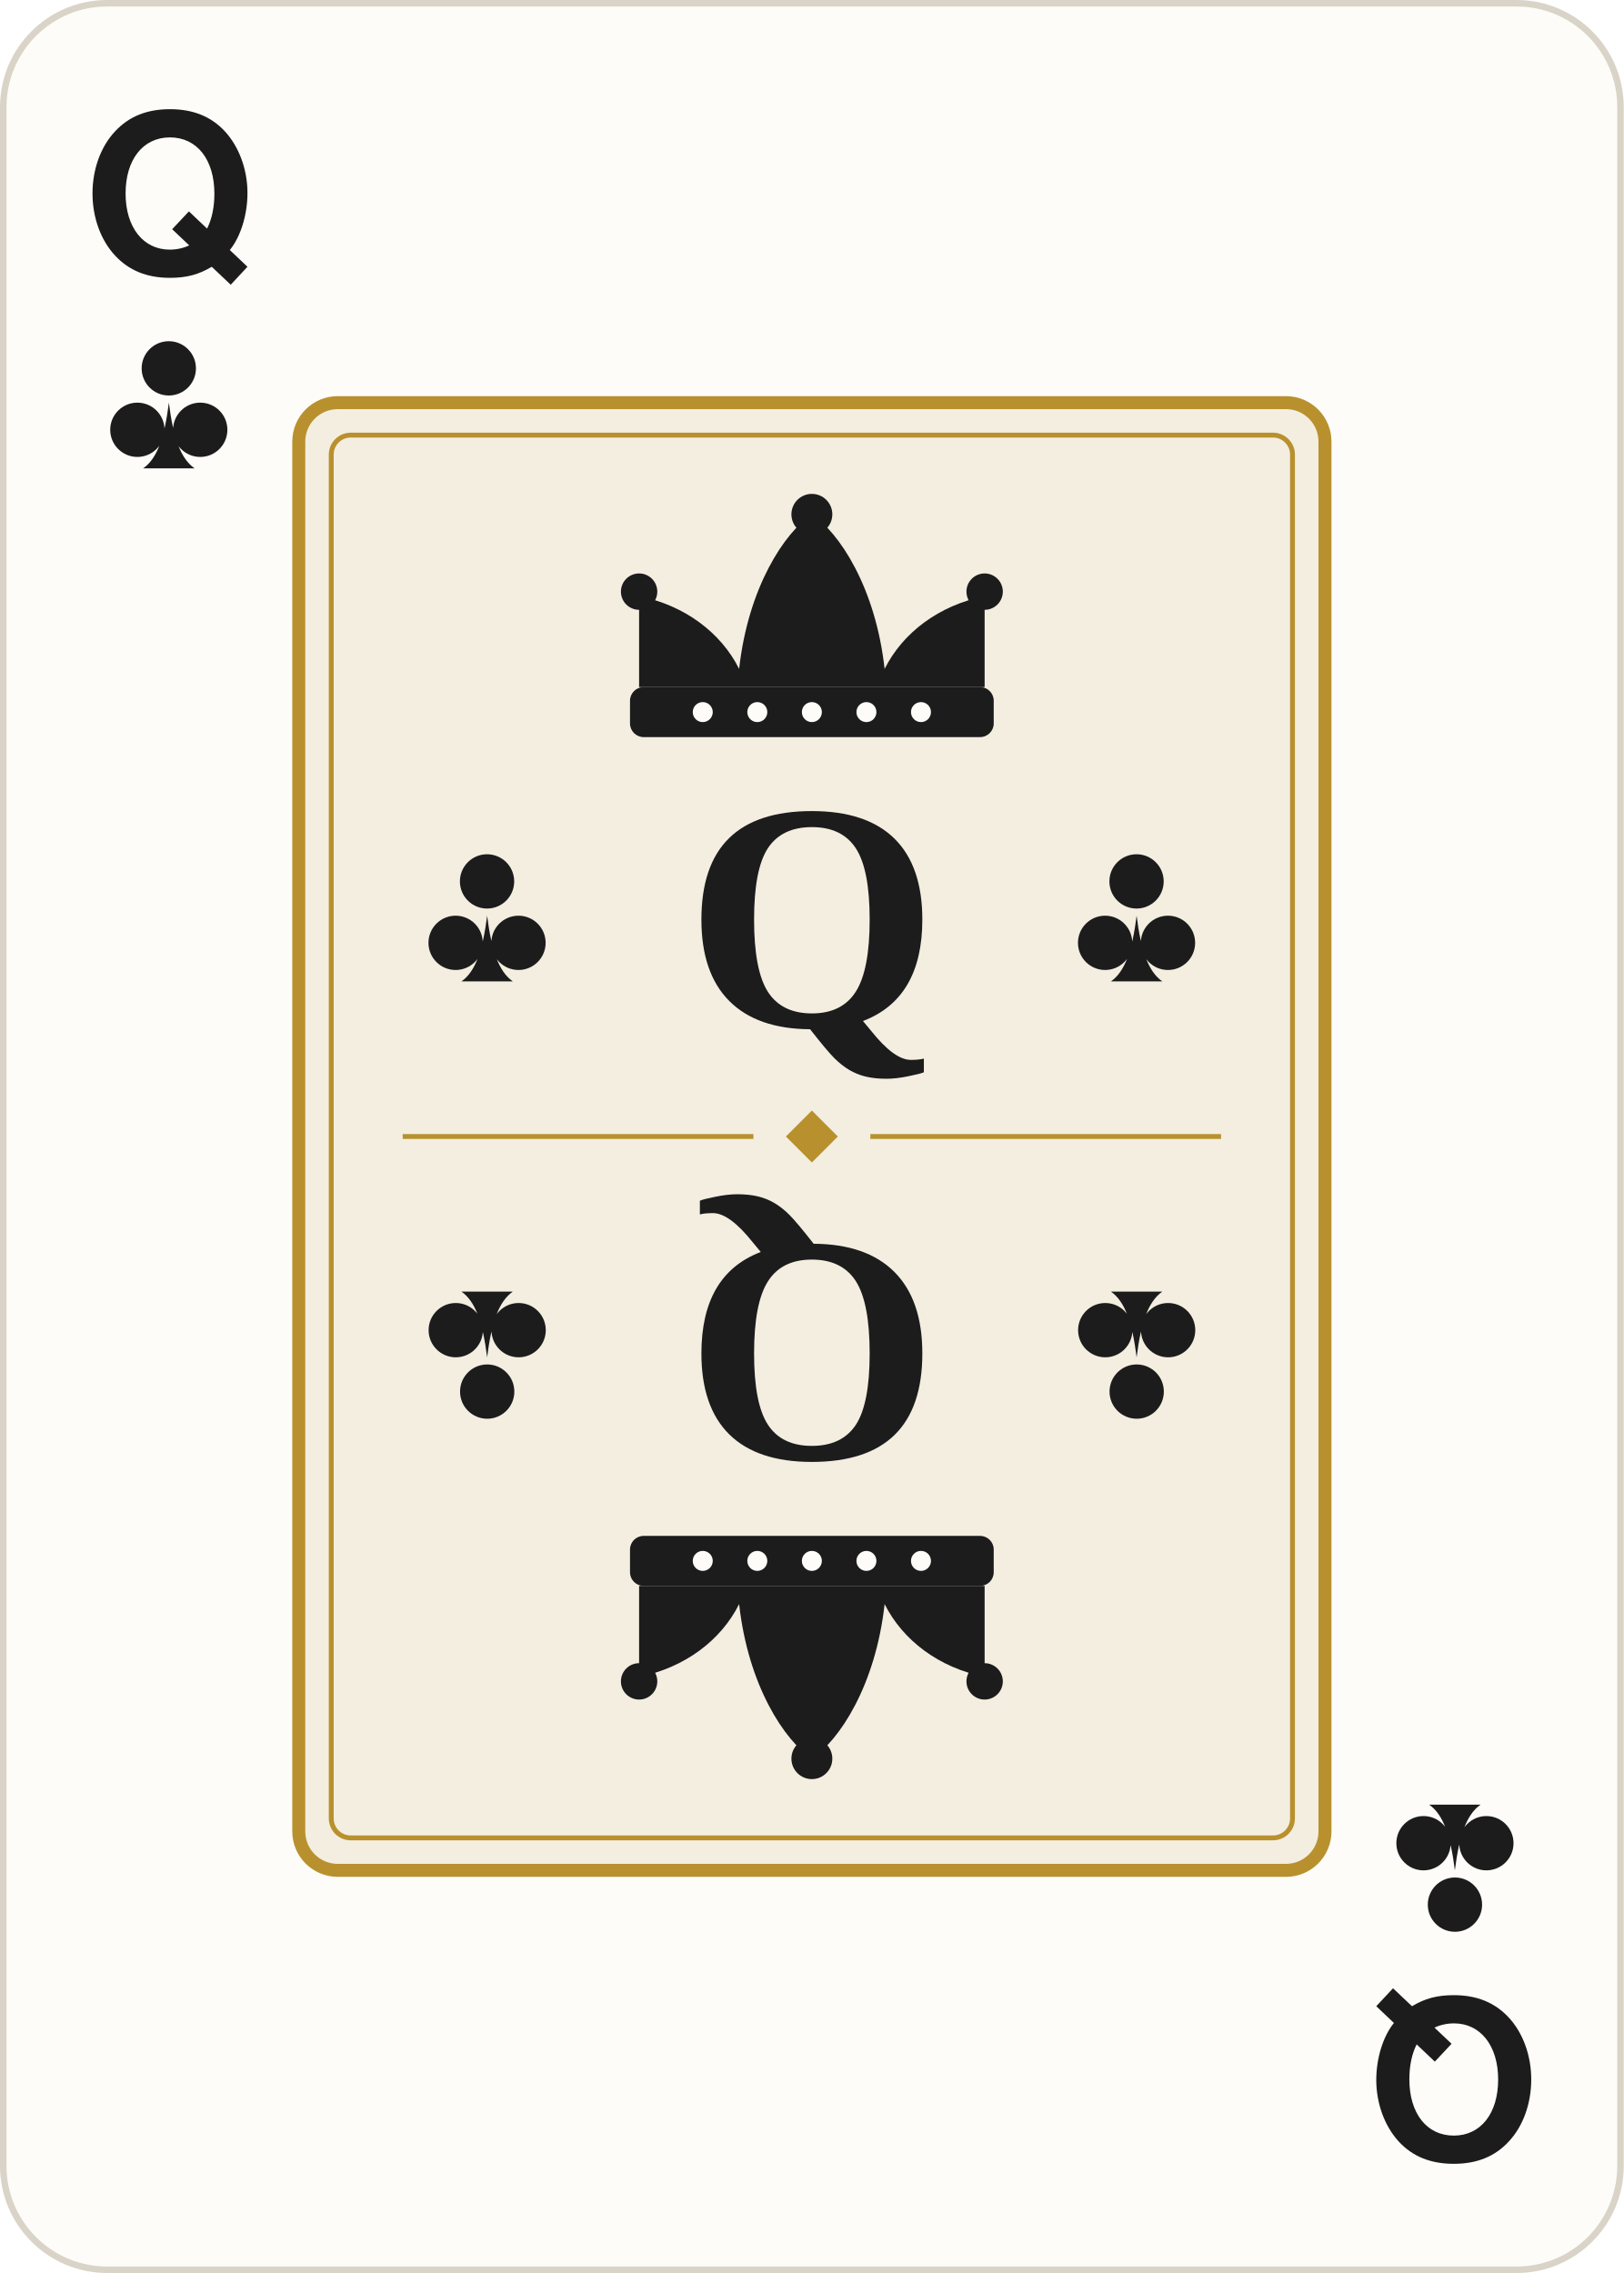
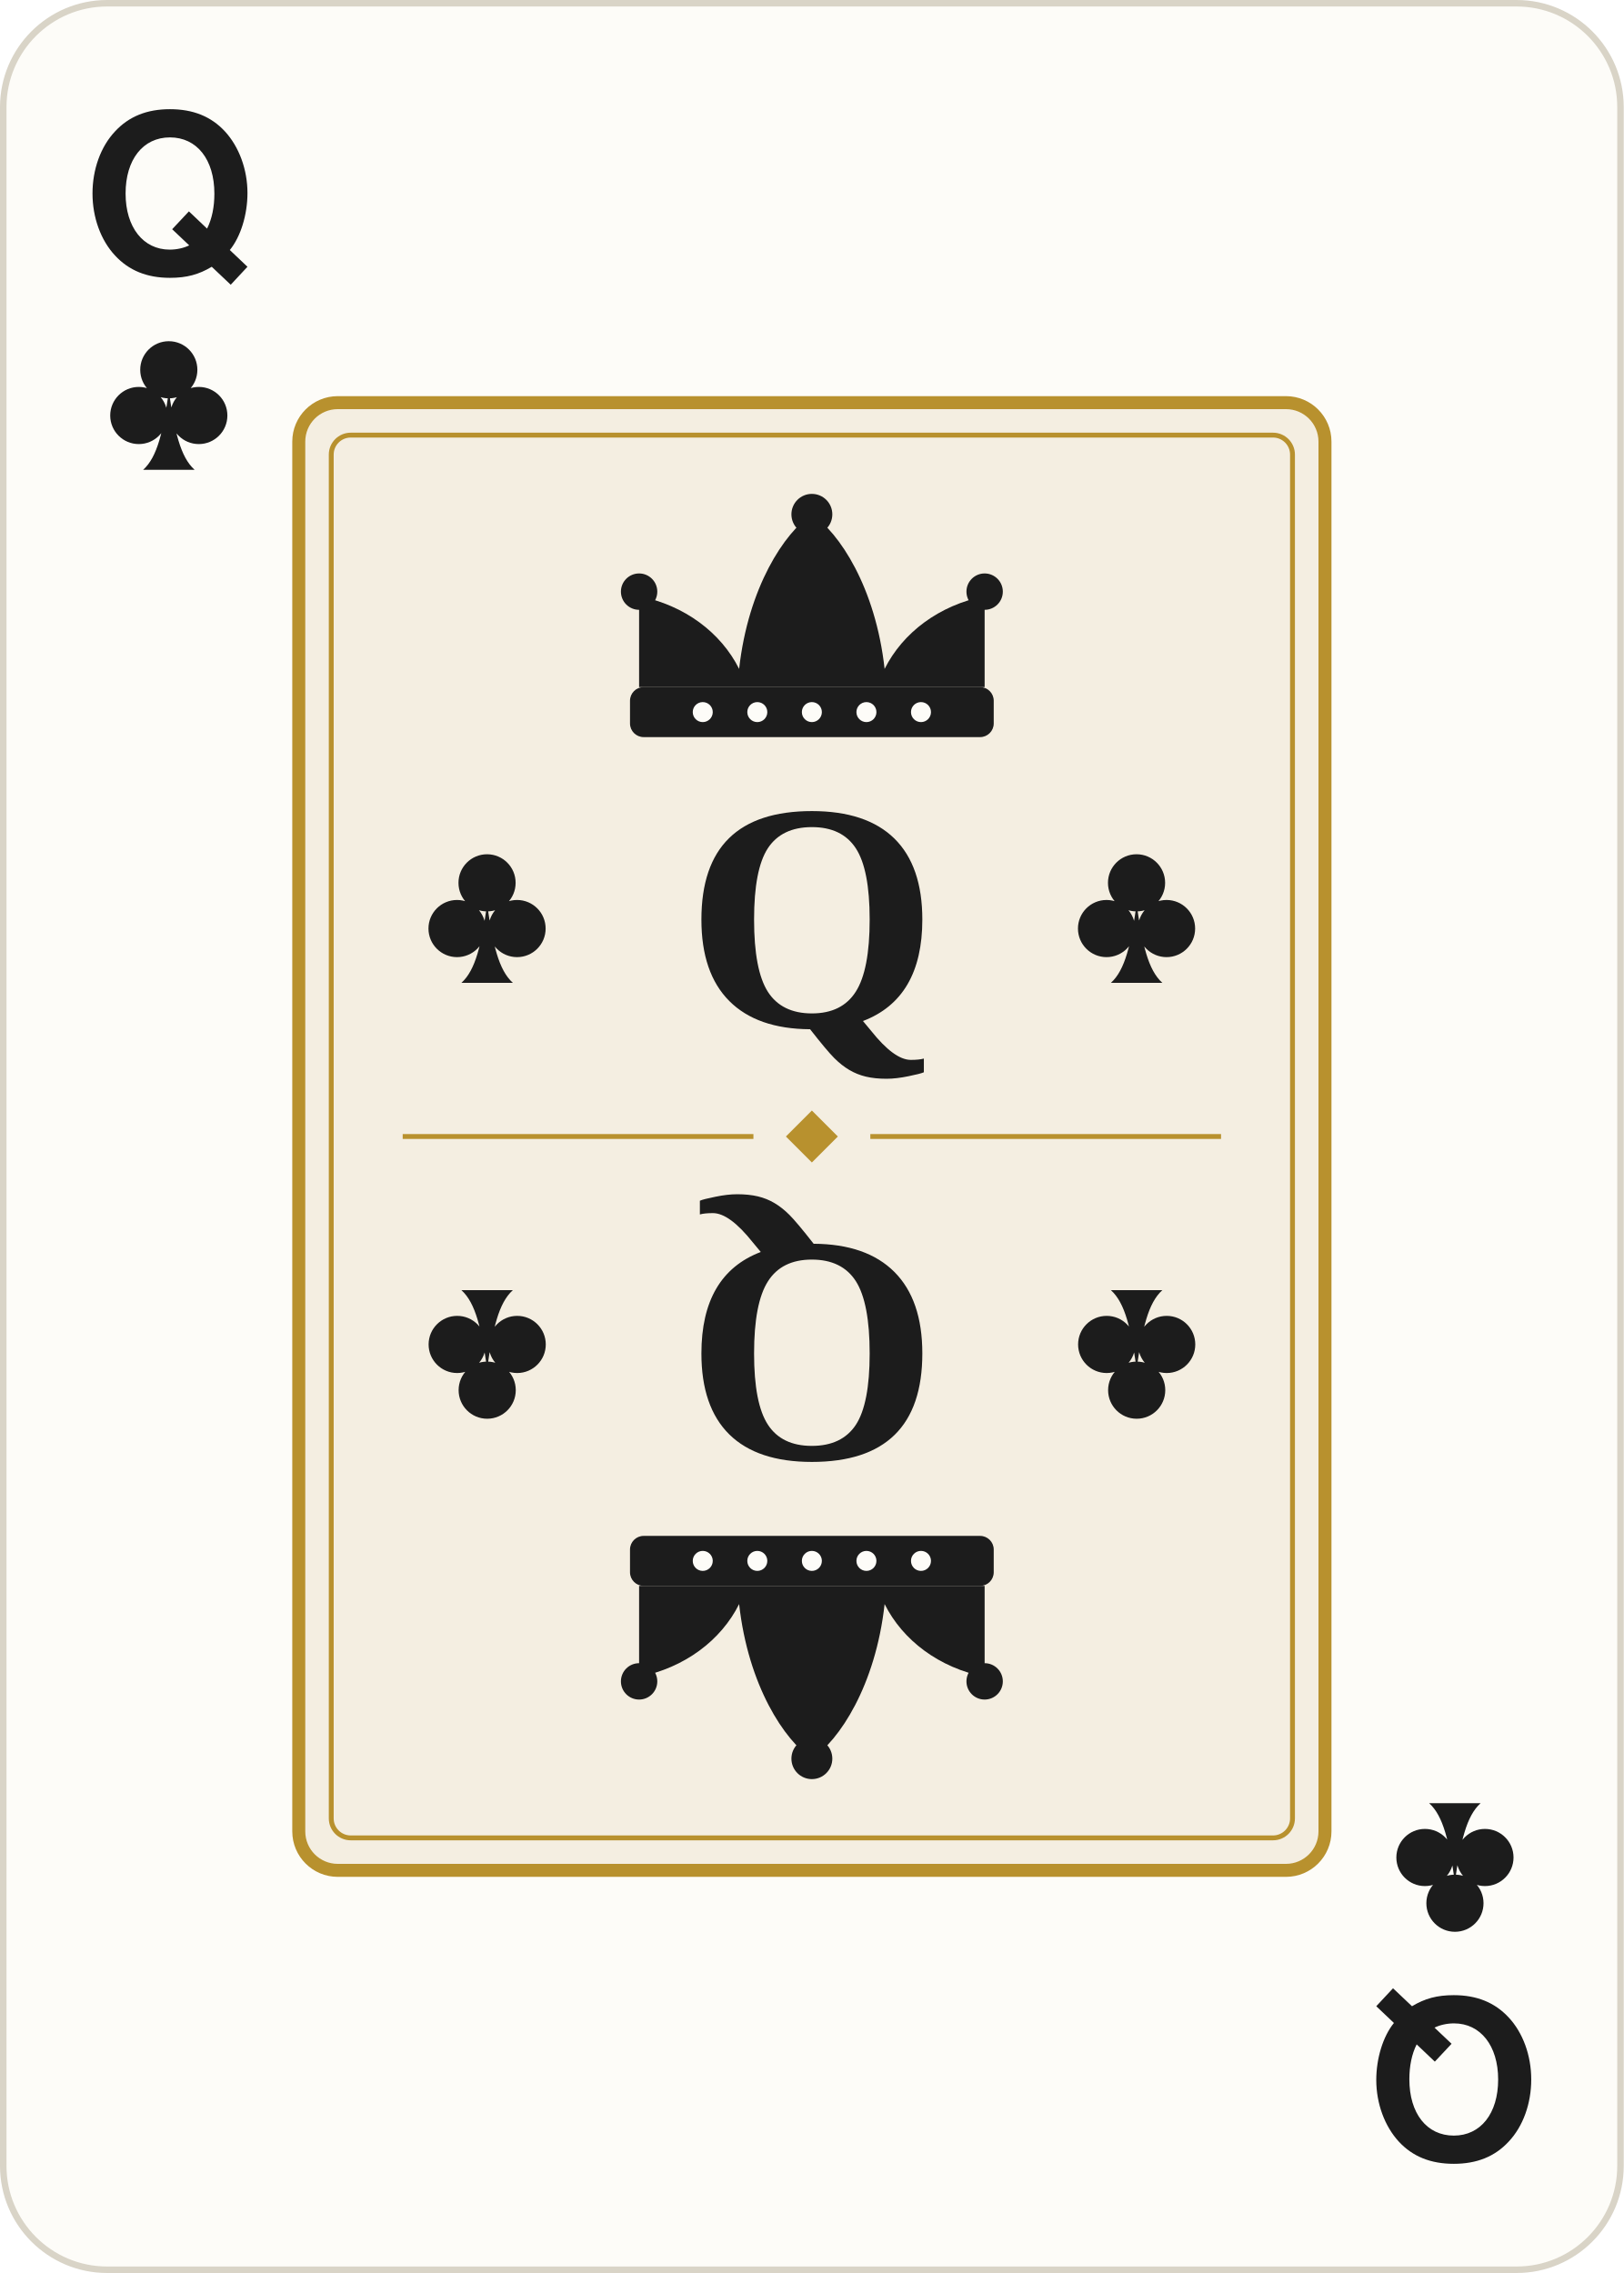
<svg xmlns="http://www.w3.org/2000/svg" viewBox="0 0 250 350" width="250" height="350">
  <rect x="0.5" y="0.5" width="249" height="349" rx="16" fill="#fdfcf8" stroke="#d9d4c7" stroke-width="1" />
  <text x="26" y="42" font-size="34" font-weight="700" text-anchor="middle" fill="#1c1c1c" font-family="Helvetica Neue, Helvetica, Arial, sans-serif">Q</text>
-   <path d="M50,7 A19,19 0 1 1 49.9,7 Z M28,50 A19,19 0 1 1 27.9,50 Z M72,50 A19,19 0 1 1 71.9,50 Z M50,50 C53,74 58,89 68,96 L32,96 C42,89 47,74 50,50 Z" fill="#1c1c1c" transform="translate(26.0,62.0) scale(0.22) translate(-50,-50)" />
+   <path d="M50,7 A20,20 0 1 1 49.9,7 Z M29,39 A20,20 0 1 1 28.9,39 Z M71,39 A20,20 0 1 1 70.9,39 Z M50,42 C54,70 58,88 68,97 L32,97 C42,88 46,70 50,42 Z" fill="#1c1c1c" transform="translate(26.0,62.0) scale(0.22) translate(-50,-50)" />
  <g transform="rotate(180 125.0 175.0)">
    <text x="26" y="42" font-size="34" font-weight="700" text-anchor="middle" fill="#1c1c1c" font-family="Helvetica Neue, Helvetica, Arial, sans-serif">Q</text>
-     <path d="M50,7 A19,19 0 1 1 49.9,7 Z M28,50 A19,19 0 1 1 27.9,50 Z M72,50 A19,19 0 1 1 71.9,50 Z M50,50 C53,74 58,89 68,96 L32,96 C42,89 47,74 50,50 Z" fill="#1c1c1c" transform="translate(26.0,62.0) scale(0.22) translate(-50,-50)" />
+     <path d="M50,7 A20,20 0 1 1 49.9,7 Z M29,39 A20,20 0 1 1 28.9,39 Z M71,39 A20,20 0 1 1 70.9,39 Z M50,42 C54,70 58,88 68,97 L32,97 C42,88 46,70 50,42 Z" fill="#1c1c1c" transform="translate(26.0,62.0) scale(0.22) translate(-50,-50)" />
  </g>
  <rect x="46" y="62" width="158" height="226" rx="6" fill="#f4eee1" stroke="#b8912e" stroke-width="2" />
  <rect x="51" y="67" width="148" height="216" rx="3" fill="none" stroke="#b8912e" stroke-width="0.75" />
  <g transform="translate(90.0,75) scale(0.7)">
    <g fill="#1c1c1c">
      <path d="M12,44 L12,24 C22,26 30,32 34,40 C36,22 44,10 50,6 C56,10 64,22 66,40 C70,32 78,26 88,24 L88,44 Z" />
      <rect x="10" y="44" width="80" height="11" rx="3" />
      <circle cx="12" cy="23" r="4" />
      <circle cx="50" cy="6" r="4.5" />
      <circle cx="88" cy="23" r="4" />
    </g>
    <circle cx="26" cy="49.5" r="2.2" fill="#fdfcf8" />
    <circle cx="38" cy="49.5" r="2.2" fill="#fdfcf8" />
    <circle cx="50" cy="49.5" r="2.2" fill="#fdfcf8" />
    <circle cx="62" cy="49.5" r="2.2" fill="#fdfcf8" />
    <circle cx="74" cy="49.5" r="2.2" fill="#fdfcf8" />
  </g>
  <text x="125.0" y="158" font-size="50" font-weight="700" text-anchor="middle" fill="#1c1c1c" font-family="Georgia, Times New Roman, serif">Q</text>
-   <path d="M50,7 A19,19 0 1 1 49.9,7 Z M28,50 A19,19 0 1 1 27.9,50 Z M72,50 A19,19 0 1 1 71.9,50 Z M50,50 C53,74 58,89 68,96 L32,96 C42,89 47,74 50,50 Z" fill="#1c1c1c" transform="translate(75.0,141.0) scale(0.22) translate(-50,-50)" />
-   <path d="M50,7 A19,19 0 1 1 49.9,7 Z M28,50 A19,19 0 1 1 27.9,50 Z M72,50 A19,19 0 1 1 71.9,50 Z M50,50 C53,74 58,89 68,96 L32,96 C42,89 47,74 50,50 Z" fill="#1c1c1c" transform="translate(175.0,141.0) scale(0.22) translate(-50,-50)" />
+   <path d="M50,7 A20,20 0 1 1 49.9,7 Z M29,39 A20,20 0 1 1 28.9,39 Z M71,39 A20,20 0 1 1 70.9,39 Z M50,42 C54,70 58,88 68,97 L32,97 C42,88 46,70 50,42 Z" fill="#1c1c1c" transform="translate(75.0,141.0) scale(0.22) translate(-50,-50)" />
+   <path d="M50,7 A20,20 0 1 1 49.9,7 Z M29,39 A20,20 0 1 1 28.9,39 Z M71,39 A20,20 0 1 1 70.9,39 Z M50,42 C54,70 58,88 68,97 L32,97 C42,88 46,70 50,42 Z" fill="#1c1c1c" transform="translate(175.0,141.0) scale(0.22) translate(-50,-50)" />
  <g transform="rotate(180 125.0 175.0)">
    <g transform="translate(90.0,75) scale(0.7)">
      <g fill="#1c1c1c">
        <path d="M12,44 L12,24 C22,26 30,32 34,40 C36,22 44,10 50,6 C56,10 64,22 66,40 C70,32 78,26 88,24 L88,44 Z" />
        <rect x="10" y="44" width="80" height="11" rx="3" />
        <circle cx="12" cy="23" r="4" />
        <circle cx="50" cy="6" r="4.5" />
        <circle cx="88" cy="23" r="4" />
      </g>
      <circle cx="26" cy="49.5" r="2.2" fill="#fdfcf8" />
      <circle cx="38" cy="49.5" r="2.2" fill="#fdfcf8" />
      <circle cx="50" cy="49.5" r="2.2" fill="#fdfcf8" />
      <circle cx="62" cy="49.5" r="2.2" fill="#fdfcf8" />
      <circle cx="74" cy="49.5" r="2.2" fill="#fdfcf8" />
    </g>
    <text x="125.0" y="158" font-size="50" font-weight="700" text-anchor="middle" fill="#1c1c1c" font-family="Georgia, Times New Roman, serif">Q</text>
-     <path d="M50,7 A19,19 0 1 1 49.9,7 Z M28,50 A19,19 0 1 1 27.9,50 Z M72,50 A19,19 0 1 1 71.9,50 Z M50,50 C53,74 58,89 68,96 L32,96 C42,89 47,74 50,50 Z" fill="#1c1c1c" transform="translate(75.0,141.0) scale(0.22) translate(-50,-50)" />
-     <path d="M50,7 A19,19 0 1 1 49.9,7 Z M28,50 A19,19 0 1 1 27.9,50 Z M72,50 A19,19 0 1 1 71.9,50 Z M50,50 C53,74 58,89 68,96 L32,96 C42,89 47,74 50,50 Z" fill="#1c1c1c" transform="translate(175.0,141.0) scale(0.22) translate(-50,-50)" />
+     <path d="M50,7 A20,20 0 1 1 49.9,7 Z M29,39 A20,20 0 1 1 28.9,39 Z M71,39 A20,20 0 1 1 70.9,39 Z M50,42 C54,70 58,88 68,97 L32,97 C42,88 46,70 50,42 Z" fill="#1c1c1c" transform="translate(75.0,141.0) scale(0.22) translate(-50,-50)" />
+     <path d="M50,7 A20,20 0 1 1 49.9,7 Z M29,39 A20,20 0 1 1 28.9,39 Z M71,39 A20,20 0 1 1 70.9,39 Z M50,42 C54,70 58,88 68,97 L32,97 C42,88 46,70 50,42 Z" fill="#1c1c1c" transform="translate(175.0,141.0) scale(0.22) translate(-50,-50)" />
  </g>
  <line x1="62" y1="175.0" x2="116.0" y2="175.0" stroke="#b8912e" stroke-width="0.75" />
  <line x1="134.0" y1="175.0" x2="188" y2="175.0" stroke="#b8912e" stroke-width="0.75" />
  <path d="M125.0,171.0 L129.0,175.0 L125.0,179.0 L121.0,175.0 Z" fill="#b8912e" />
</svg>
